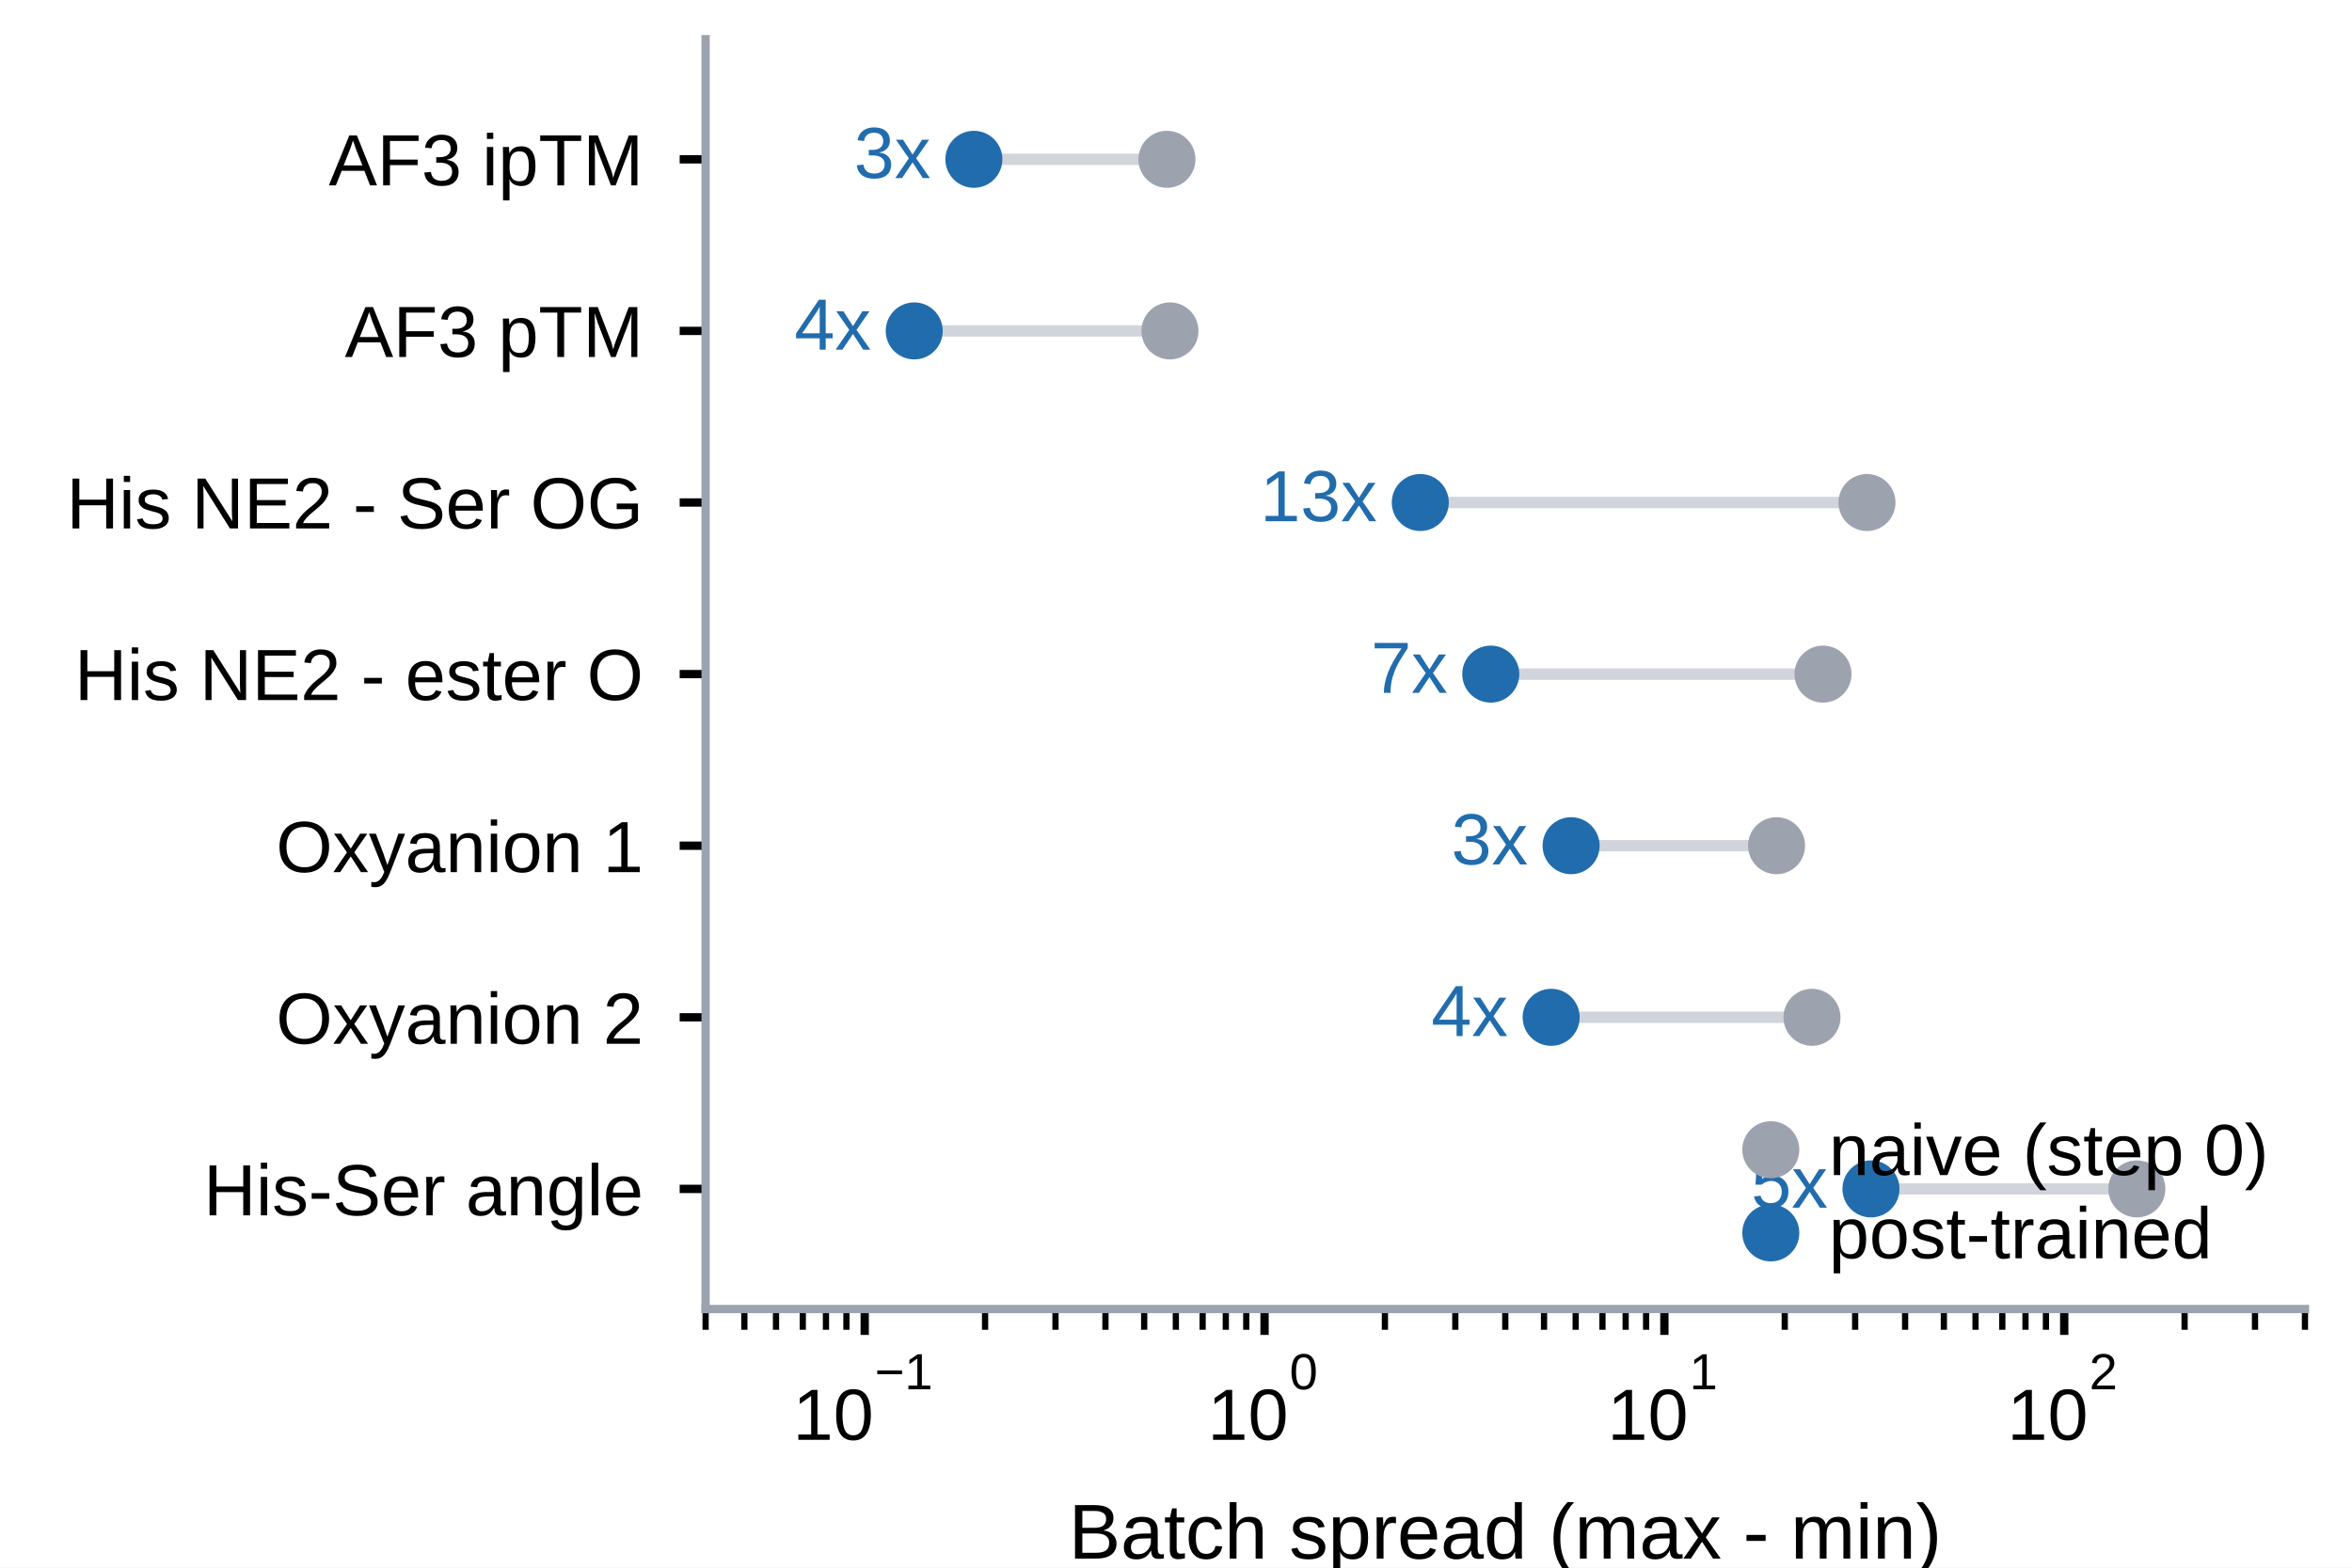
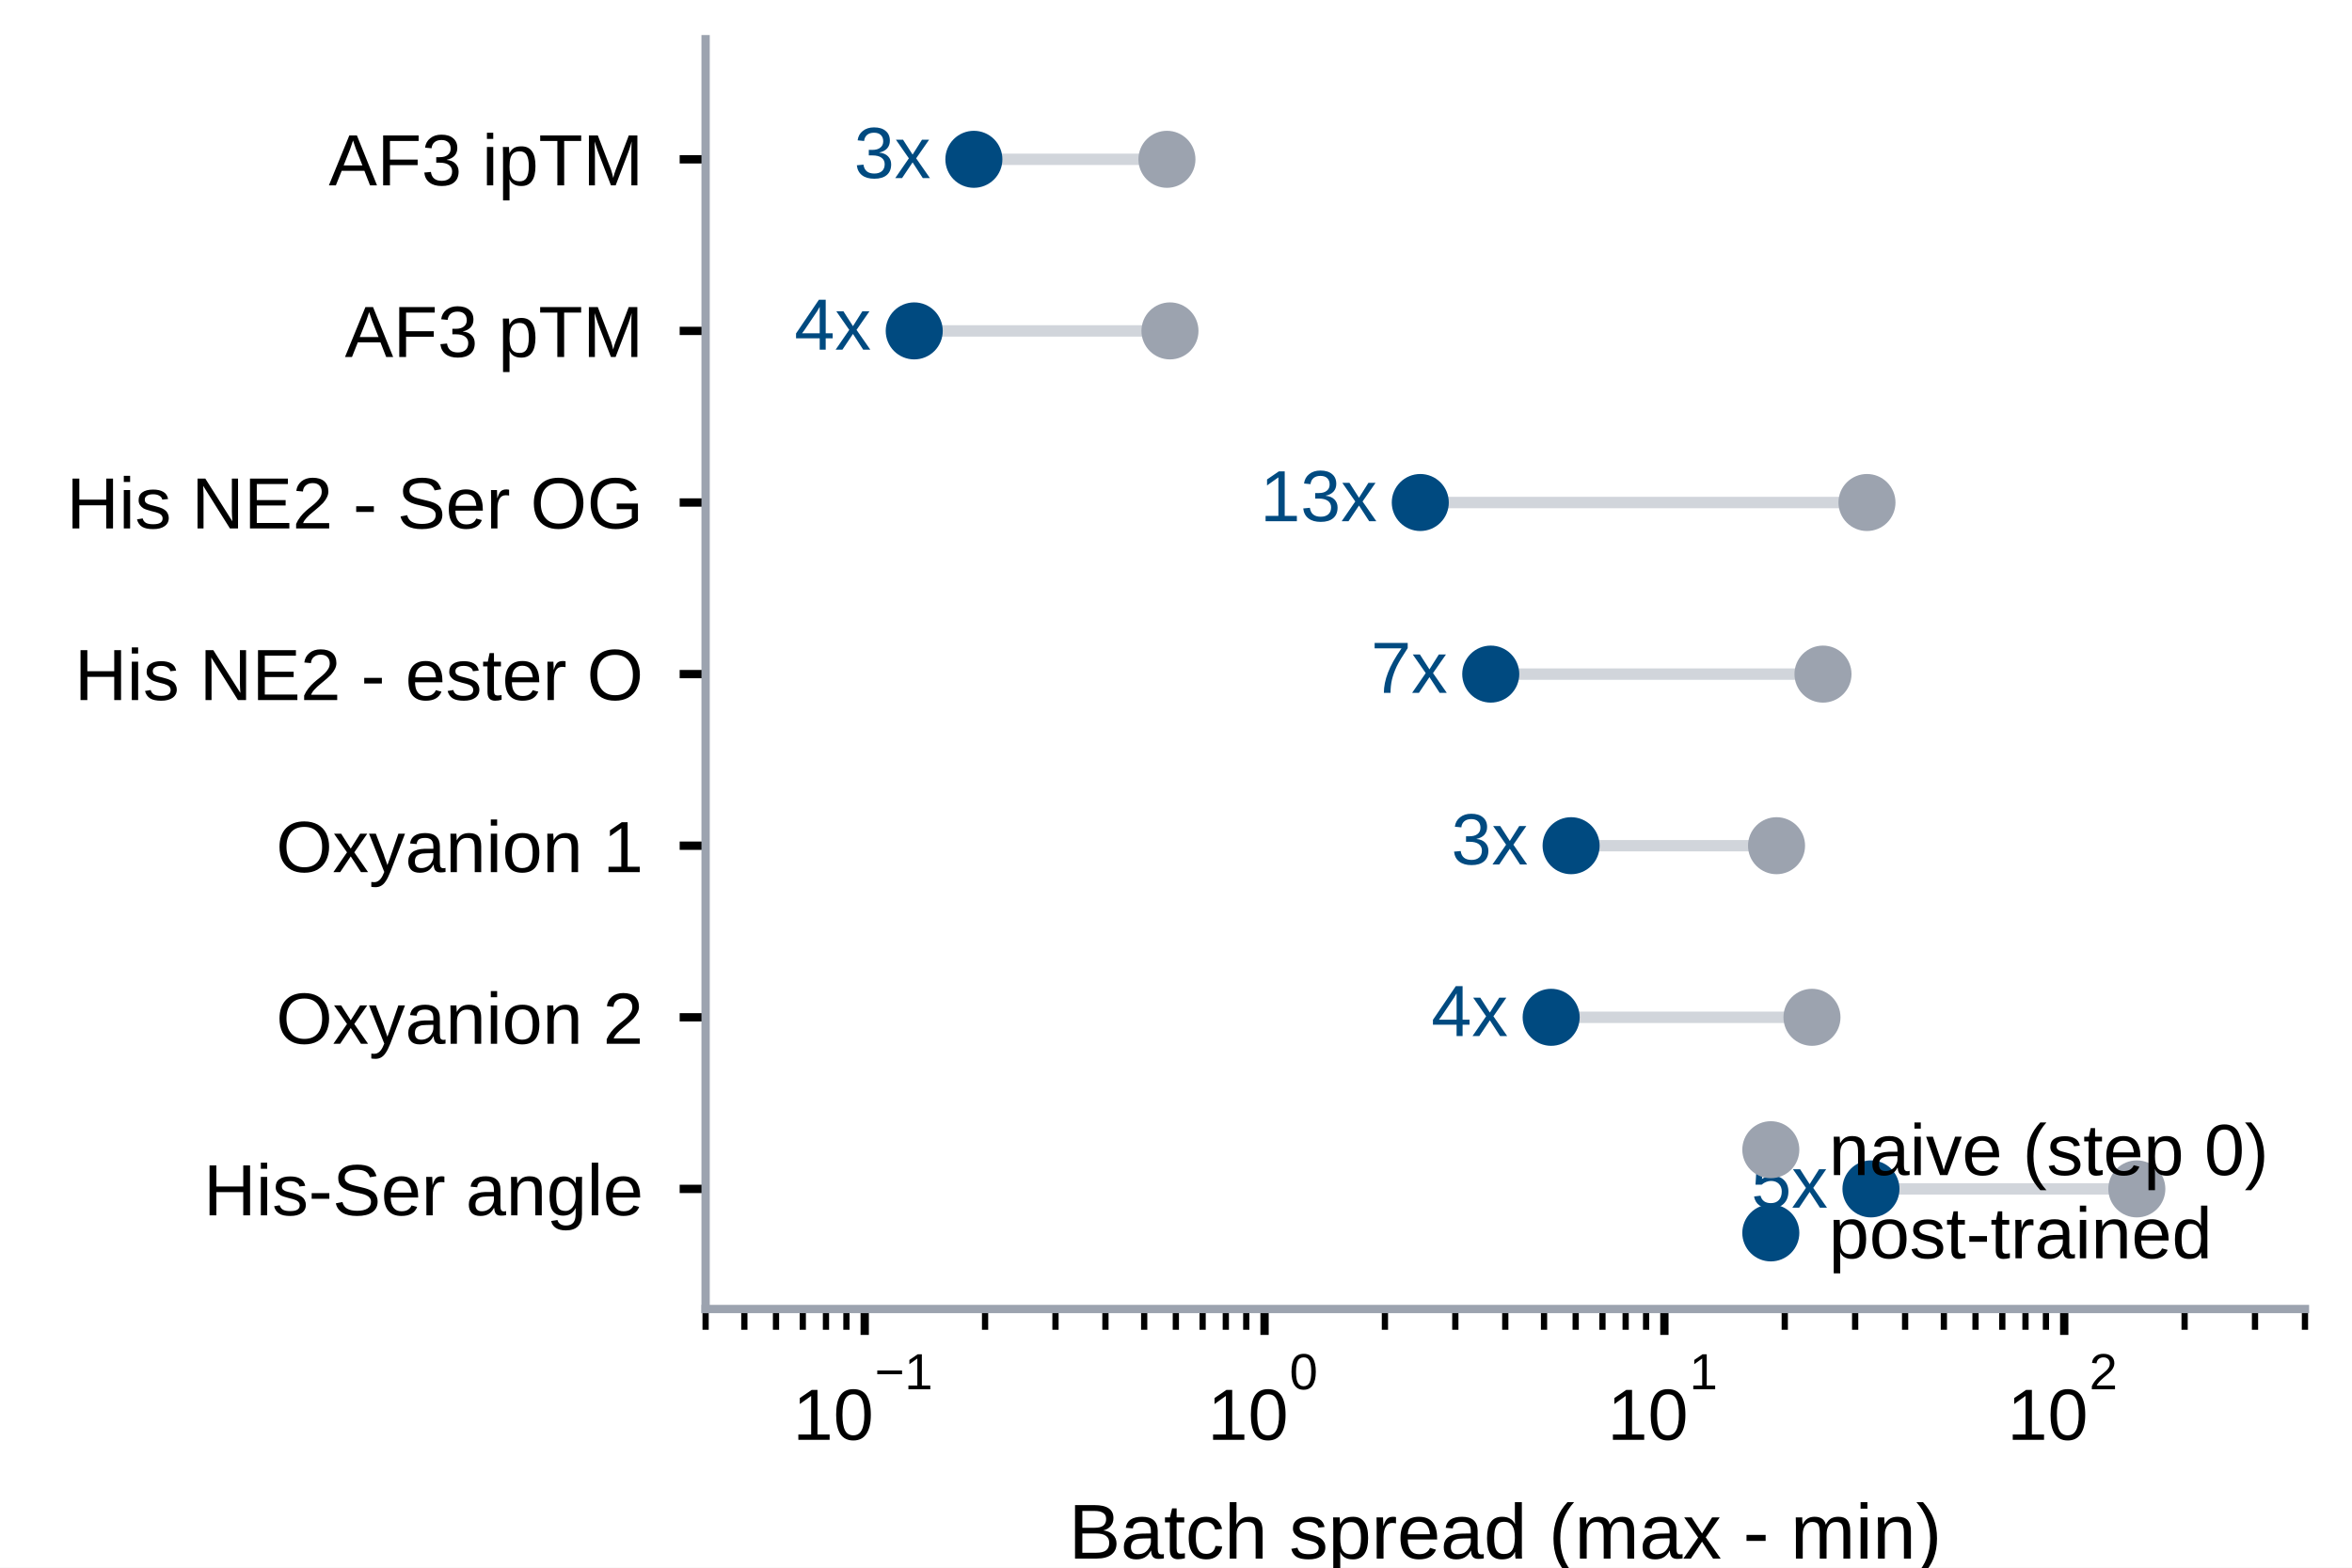
<svg xmlns="http://www.w3.org/2000/svg" xmlns:xlink="http://www.w3.org/1999/xlink" width="226.8pt" height="151.2pt" viewBox="0 0 226.8 151.2" version="1.1">
  <defs>
    <style type="text/css">*{stroke-linejoin: round; stroke-linecap: butt}</style>
  </defs>
  <g id="figure_1">
    <g id="patch_1">
      <path d="M 0 151.2  L 226.8 151.2  L 226.8 0  L 0 0  z " style="fill: #ffffff" />
    </g>
    <g id="axes_1">
      <g id="patch_2">
        <path d="M 68.04 126.252  L 222.264 126.252  L 222.264 3.78  L 68.04 3.78  z " style="fill: #ffffff" />
      </g>
      <g id="matplotlib.axis_1">
        <g id="xtick_1">
          <g id="line2d_1">
            <defs>
-               <path id="m2385420858" d="M 0 0  L 0 2.5  " style="stroke: #000000; stroke-width: 0.8" />
+               <path id="m9167475c4e" d="M 0 0  L 0 2.5  " style="stroke: #000000; stroke-width: 0.8" />
            </defs>
            <g>
-               <use xlink:href="#m2385420858" x="83.383" y="126.252" style="stroke: #000000; stroke-width: 0.8" />
+               <use xlink:href="#m9167475c4e" x="83.383" y="126.252" style="stroke: #000000; stroke-width: 0.8" />
            </g>
          </g>
          <g id="text_1">
            <g transform="translate(76.45297 139.4708)">
              <text>
                <tspan x="0" y="-0.6" style="font-size: 7px; font-family: 'Arial'">1</tspan>
                <tspan x="3.893" y="-0.6" style="font-size: 7px; font-family: 'Arial'">0</tspan>
                <tspan x="7.908" y="-5.478" style="font-size: 4.9px; font-family: 'Arial'">−</tspan>
                <tspan x="10.77" y="-5.478" style="font-size: 4.9px; font-family: 'Arial'">1</tspan>
              </text>
            </g>
          </g>
        </g>
        <g id="xtick_2">
          <g id="line2d_2">
            <g>
-               <use xlink:href="#m2385420858" x="121.939" y="126.252" style="stroke: #000000; stroke-width: 0.8" />
+               <use xlink:href="#m9167475c4e" x="121.939" y="126.252" style="stroke: #000000; stroke-width: 0.8" />
            </g>
          </g>
          <g id="text_2">
            <g transform="translate(116.444 139.4708)">
              <text>
                <tspan x="0" y="-0.6" style="font-size: 7px; font-family: 'Arial'">1</tspan>
                <tspan x="3.893" y="-0.6" style="font-size: 7px; font-family: 'Arial'">0</tspan>
                <tspan x="7.908" y="-5.478" style="font-size: 4.9px; font-family: 'Arial'">0</tspan>
              </text>
            </g>
          </g>
        </g>
        <g id="xtick_3">
          <g id="line2d_3">
            <g>
-               <use xlink:href="#m2385420858" x="160.495" y="126.252" style="stroke: #000000; stroke-width: 0.8" />
+               <use xlink:href="#m9167475c4e" x="160.495" y="126.252" style="stroke: #000000; stroke-width: 0.8" />
            </g>
          </g>
          <g id="text_3">
            <g transform="translate(155 139.4708)">
              <text>
                <tspan x="0" y="-0.6" style="font-size: 7px; font-family: 'Arial'">1</tspan>
                <tspan x="3.893" y="-0.6" style="font-size: 7px; font-family: 'Arial'">0</tspan>
                <tspan x="7.908" y="-5.478" style="font-size: 4.9px; font-family: 'Arial'">1</tspan>
              </text>
            </g>
          </g>
        </g>
        <g id="xtick_4">
          <g id="line2d_4">
            <g>
-               <use xlink:href="#m2385420858" x="199.051" y="126.252" style="stroke: #000000; stroke-width: 0.8" />
+               <use xlink:href="#m9167475c4e" x="199.051" y="126.252" style="stroke: #000000; stroke-width: 0.8" />
            </g>
          </g>
          <g id="text_4">
            <g transform="translate(193.556 139.4708)">
              <text>
                <tspan x="0" y="-0.6" style="font-size: 7px; font-family: 'Arial'">1</tspan>
                <tspan x="3.893" y="-0.6" style="font-size: 7px; font-family: 'Arial'">0</tspan>
                <tspan x="7.908" y="-5.478" style="font-size: 4.9px; font-family: 'Arial'">2</tspan>
              </text>
            </g>
          </g>
        </g>
        <g id="xtick_5">
          <g id="line2d_5">
            <defs>
-               <path id="mefd4973407" d="M 0 0  L 0 2  " style="stroke: #000000; stroke-width: 0.6" />
+               <path id="m3cc14dc778" d="M 0 0  L 0 2  " style="stroke: #000000; stroke-width: 0.6" />
            </defs>
            <g>
-               <use xlink:href="#mefd4973407" x="68.04" y="126.252" style="stroke: #000000; stroke-width: 0.6" />
+               <use xlink:href="#m3cc14dc778" x="68.04" y="126.252" style="stroke: #000000; stroke-width: 0.6" />
            </g>
          </g>
        </g>
        <g id="xtick_6">
          <g id="line2d_6">
            <g>
-               <use xlink:href="#mefd4973407" x="71.776" y="126.252" style="stroke: #000000; stroke-width: 0.6" />
+               <use xlink:href="#m3cc14dc778" x="71.776" y="126.252" style="stroke: #000000; stroke-width: 0.6" />
            </g>
          </g>
        </g>
        <g id="xtick_7">
          <g id="line2d_7">
            <g>
-               <use xlink:href="#mefd4973407" x="74.829" y="126.252" style="stroke: #000000; stroke-width: 0.6" />
+               <use xlink:href="#m3cc14dc778" x="74.829" y="126.252" style="stroke: #000000; stroke-width: 0.6" />
            </g>
          </g>
        </g>
        <g id="xtick_8">
          <g id="line2d_8">
            <g>
-               <use xlink:href="#mefd4973407" x="77.411" y="126.252" style="stroke: #000000; stroke-width: 0.6" />
+               <use xlink:href="#m3cc14dc778" x="77.411" y="126.252" style="stroke: #000000; stroke-width: 0.6" />
            </g>
          </g>
        </g>
        <g id="xtick_9">
          <g id="line2d_9">
            <g>
-               <use xlink:href="#mefd4973407" x="79.647" y="126.252" style="stroke: #000000; stroke-width: 0.6" />
+               <use xlink:href="#m3cc14dc778" x="79.647" y="126.252" style="stroke: #000000; stroke-width: 0.6" />
            </g>
          </g>
        </g>
        <g id="xtick_10">
          <g id="line2d_10">
            <g>
-               <use xlink:href="#mefd4973407" x="81.619" y="126.252" style="stroke: #000000; stroke-width: 0.6" />
+               <use xlink:href="#m3cc14dc778" x="81.619" y="126.252" style="stroke: #000000; stroke-width: 0.6" />
            </g>
          </g>
        </g>
        <g id="xtick_11">
          <g id="line2d_11">
            <g>
-               <use xlink:href="#mefd4973407" x="94.989" y="126.252" style="stroke: #000000; stroke-width: 0.6" />
+               <use xlink:href="#m3cc14dc778" x="94.989" y="126.252" style="stroke: #000000; stroke-width: 0.6" />
            </g>
          </g>
        </g>
        <g id="xtick_12">
          <g id="line2d_12">
            <g>
-               <use xlink:href="#mefd4973407" x="101.779" y="126.252" style="stroke: #000000; stroke-width: 0.6" />
+               <use xlink:href="#m3cc14dc778" x="101.779" y="126.252" style="stroke: #000000; stroke-width: 0.6" />
            </g>
          </g>
        </g>
        <g id="xtick_13">
          <g id="line2d_13">
            <g>
-               <use xlink:href="#mefd4973407" x="106.596" y="126.252" style="stroke: #000000; stroke-width: 0.6" />
+               <use xlink:href="#m3cc14dc778" x="106.596" y="126.252" style="stroke: #000000; stroke-width: 0.6" />
            </g>
          </g>
        </g>
        <g id="xtick_14">
          <g id="line2d_14">
            <g>
-               <use xlink:href="#mefd4973407" x="110.332" y="126.252" style="stroke: #000000; stroke-width: 0.6" />
+               <use xlink:href="#m3cc14dc778" x="110.332" y="126.252" style="stroke: #000000; stroke-width: 0.6" />
            </g>
          </g>
        </g>
        <g id="xtick_15">
          <g id="line2d_15">
            <g>
-               <use xlink:href="#mefd4973407" x="113.385" y="126.252" style="stroke: #000000; stroke-width: 0.6" />
+               <use xlink:href="#m3cc14dc778" x="113.385" y="126.252" style="stroke: #000000; stroke-width: 0.6" />
            </g>
          </g>
        </g>
        <g id="xtick_16">
          <g id="line2d_16">
            <g>
-               <use xlink:href="#mefd4973407" x="115.967" y="126.252" style="stroke: #000000; stroke-width: 0.6" />
+               <use xlink:href="#m3cc14dc778" x="115.967" y="126.252" style="stroke: #000000; stroke-width: 0.6" />
            </g>
          </g>
        </g>
        <g id="xtick_17">
          <g id="line2d_17">
            <g>
-               <use xlink:href="#mefd4973407" x="118.203" y="126.252" style="stroke: #000000; stroke-width: 0.6" />
+               <use xlink:href="#m3cc14dc778" x="118.203" y="126.252" style="stroke: #000000; stroke-width: 0.6" />
            </g>
          </g>
        </g>
        <g id="xtick_18">
          <g id="line2d_18">
            <g>
-               <use xlink:href="#mefd4973407" x="120.175" y="126.252" style="stroke: #000000; stroke-width: 0.6" />
+               <use xlink:href="#m3cc14dc778" x="120.175" y="126.252" style="stroke: #000000; stroke-width: 0.6" />
            </g>
          </g>
        </g>
        <g id="xtick_19">
          <g id="line2d_19">
            <g>
-               <use xlink:href="#mefd4973407" x="133.545" y="126.252" style="stroke: #000000; stroke-width: 0.6" />
+               <use xlink:href="#m3cc14dc778" x="133.545" y="126.252" style="stroke: #000000; stroke-width: 0.6" />
            </g>
          </g>
        </g>
        <g id="xtick_20">
          <g id="line2d_20">
            <g>
-               <use xlink:href="#mefd4973407" x="140.335" y="126.252" style="stroke: #000000; stroke-width: 0.6" />
+               <use xlink:href="#m3cc14dc778" x="140.335" y="126.252" style="stroke: #000000; stroke-width: 0.6" />
            </g>
          </g>
        </g>
        <g id="xtick_21">
          <g id="line2d_21">
            <g>
-               <use xlink:href="#mefd4973407" x="145.152" y="126.252" style="stroke: #000000; stroke-width: 0.6" />
+               <use xlink:href="#m3cc14dc778" x="145.152" y="126.252" style="stroke: #000000; stroke-width: 0.6" />
            </g>
          </g>
        </g>
        <g id="xtick_22">
          <g id="line2d_22">
            <g>
-               <use xlink:href="#mefd4973407" x="148.888" y="126.252" style="stroke: #000000; stroke-width: 0.6" />
+               <use xlink:href="#m3cc14dc778" x="148.888" y="126.252" style="stroke: #000000; stroke-width: 0.6" />
            </g>
          </g>
        </g>
        <g id="xtick_23">
          <g id="line2d_23">
            <g>
-               <use xlink:href="#mefd4973407" x="151.941" y="126.252" style="stroke: #000000; stroke-width: 0.6" />
+               <use xlink:href="#m3cc14dc778" x="151.941" y="126.252" style="stroke: #000000; stroke-width: 0.6" />
            </g>
          </g>
        </g>
        <g id="xtick_24">
          <g id="line2d_24">
            <g>
-               <use xlink:href="#mefd4973407" x="154.523" y="126.252" style="stroke: #000000; stroke-width: 0.6" />
+               <use xlink:href="#m3cc14dc778" x="154.523" y="126.252" style="stroke: #000000; stroke-width: 0.6" />
            </g>
          </g>
        </g>
        <g id="xtick_25">
          <g id="line2d_25">
            <g>
-               <use xlink:href="#mefd4973407" x="156.759" y="126.252" style="stroke: #000000; stroke-width: 0.6" />
+               <use xlink:href="#m3cc14dc778" x="156.759" y="126.252" style="stroke: #000000; stroke-width: 0.6" />
            </g>
          </g>
        </g>
        <g id="xtick_26">
          <g id="line2d_26">
            <g>
-               <use xlink:href="#mefd4973407" x="158.731" y="126.252" style="stroke: #000000; stroke-width: 0.6" />
+               <use xlink:href="#m3cc14dc778" x="158.731" y="126.252" style="stroke: #000000; stroke-width: 0.6" />
            </g>
          </g>
        </g>
        <g id="xtick_27">
          <g id="line2d_27">
            <g>
-               <use xlink:href="#mefd4973407" x="172.101" y="126.252" style="stroke: #000000; stroke-width: 0.6" />
+               <use xlink:href="#m3cc14dc778" x="172.101" y="126.252" style="stroke: #000000; stroke-width: 0.6" />
            </g>
          </g>
        </g>
        <g id="xtick_28">
          <g id="line2d_28">
            <g>
-               <use xlink:href="#mefd4973407" x="178.891" y="126.252" style="stroke: #000000; stroke-width: 0.6" />
+               <use xlink:href="#m3cc14dc778" x="178.891" y="126.252" style="stroke: #000000; stroke-width: 0.6" />
            </g>
          </g>
        </g>
        <g id="xtick_29">
          <g id="line2d_29">
            <g>
-               <use xlink:href="#mefd4973407" x="183.708" y="126.252" style="stroke: #000000; stroke-width: 0.6" />
+               <use xlink:href="#m3cc14dc778" x="183.708" y="126.252" style="stroke: #000000; stroke-width: 0.6" />
            </g>
          </g>
        </g>
        <g id="xtick_30">
          <g id="line2d_30">
            <g>
-               <use xlink:href="#mefd4973407" x="187.444" y="126.252" style="stroke: #000000; stroke-width: 0.6" />
+               <use xlink:href="#m3cc14dc778" x="187.444" y="126.252" style="stroke: #000000; stroke-width: 0.6" />
            </g>
          </g>
        </g>
        <g id="xtick_31">
          <g id="line2d_31">
            <g>
-               <use xlink:href="#mefd4973407" x="190.497" y="126.252" style="stroke: #000000; stroke-width: 0.6" />
+               <use xlink:href="#m3cc14dc778" x="190.497" y="126.252" style="stroke: #000000; stroke-width: 0.6" />
            </g>
          </g>
        </g>
        <g id="xtick_32">
          <g id="line2d_32">
            <g>
-               <use xlink:href="#mefd4973407" x="193.079" y="126.252" style="stroke: #000000; stroke-width: 0.6" />
+               <use xlink:href="#m3cc14dc778" x="193.079" y="126.252" style="stroke: #000000; stroke-width: 0.6" />
            </g>
          </g>
        </g>
        <g id="xtick_33">
          <g id="line2d_33">
            <g>
-               <use xlink:href="#mefd4973407" x="195.315" y="126.252" style="stroke: #000000; stroke-width: 0.6" />
+               <use xlink:href="#m3cc14dc778" x="195.315" y="126.252" style="stroke: #000000; stroke-width: 0.6" />
            </g>
          </g>
        </g>
        <g id="xtick_34">
          <g id="line2d_34">
            <g>
-               <use xlink:href="#mefd4973407" x="197.287" y="126.252" style="stroke: #000000; stroke-width: 0.6" />
+               <use xlink:href="#m3cc14dc778" x="197.287" y="126.252" style="stroke: #000000; stroke-width: 0.6" />
            </g>
          </g>
        </g>
        <g id="xtick_35">
          <g id="line2d_35">
            <g>
-               <use xlink:href="#mefd4973407" x="210.657" y="126.252" style="stroke: #000000; stroke-width: 0.6" />
+               <use xlink:href="#m3cc14dc778" x="210.657" y="126.252" style="stroke: #000000; stroke-width: 0.6" />
            </g>
          </g>
        </g>
        <g id="xtick_36">
          <g id="line2d_36">
            <g>
-               <use xlink:href="#mefd4973407" x="217.447" y="126.252" style="stroke: #000000; stroke-width: 0.6" />
+               <use xlink:href="#m3cc14dc778" x="217.447" y="126.252" style="stroke: #000000; stroke-width: 0.6" />
            </g>
          </g>
        </g>
        <g id="xtick_37">
          <g id="line2d_37">
            <g>
-               <use xlink:href="#mefd4973407" x="222.264" y="126.252" style="stroke: #000000; stroke-width: 0.6" />
+               <use xlink:href="#m3cc14dc778" x="222.264" y="126.252" style="stroke: #000000; stroke-width: 0.6" />
            </g>
          </g>
        </g>
        <g id="text_5">
          <text style="font-size: 7.5px; font-family: 'Arial', 'Liberation Sans', 'Nimbus Sans', 'DejaVu Sans', sans-serif; text-anchor: middle" x="145.152" y="150.322" transform="rotate(-0 145.152 150.3218)">Batch spread (max - min)</text>
        </g>
      </g>
      <g id="matplotlib.axis_2">
        <g id="ytick_1">
          <g id="line2d_38">
            <defs>
-               <path id="mee912d4e57" d="M 0 0  L -2.5 0  " style="stroke: #000000; stroke-width: 0.8" />
+               <path id="m92eadd2405" d="M 0 0  L -2.5 0  " style="stroke: #000000; stroke-width: 0.8" />
            </defs>
            <g>
-               <use xlink:href="#mee912d4e57" x="68.04" y="15.365" style="stroke: #000000; stroke-width: 0.8" />
+               <use xlink:href="#m92eadd2405" x="68.04" y="15.365" style="stroke: #000000; stroke-width: 0.8" />
            </g>
          </g>
          <g id="text_6">
            <text style="font-size: 7px; font-family: 'Arial', 'Liberation Sans', 'Nimbus Sans', 'DejaVu Sans', sans-serif; text-anchor: end" x="62.04" y="17.881" transform="rotate(-0 62.04 17.88081)">AF3 ipTM</text>
          </g>
        </g>
        <g id="ytick_2">
          <g id="line2d_39">
            <g>
-               <use xlink:href="#mee912d4e57" x="68.04" y="31.915" style="stroke: #000000; stroke-width: 0.8" />
+               <use xlink:href="#m92eadd2405" x="68.04" y="31.915" style="stroke: #000000; stroke-width: 0.8" />
            </g>
          </g>
          <g id="text_7">
            <text style="font-size: 7px; font-family: 'Arial', 'Liberation Sans', 'Nimbus Sans', 'DejaVu Sans', sans-serif; text-anchor: end" x="62.04" y="34.431" transform="rotate(-0 62.04 34.43108)">AF3 pTM</text>
          </g>
        </g>
        <g id="ytick_3">
          <g id="line2d_40">
            <g>
-               <use xlink:href="#mee912d4e57" x="68.04" y="48.466" style="stroke: #000000; stroke-width: 0.8" />
+               <use xlink:href="#m92eadd2405" x="68.04" y="48.466" style="stroke: #000000; stroke-width: 0.8" />
            </g>
          </g>
          <g id="text_8">
            <text style="font-size: 7px; font-family: 'Arial', 'Liberation Sans', 'Nimbus Sans', 'DejaVu Sans', sans-serif; text-anchor: end" x="62.04" y="50.971" transform="rotate(-0 62.04 50.97096)">His NE2 - Ser OG</text>
          </g>
        </g>
        <g id="ytick_4">
          <g id="line2d_41">
            <g>
-               <use xlink:href="#mee912d4e57" x="68.04" y="65.016" style="stroke: #000000; stroke-width: 0.8" />
+               <use xlink:href="#m92eadd2405" x="68.04" y="65.016" style="stroke: #000000; stroke-width: 0.8" />
            </g>
          </g>
          <g id="text_9">
            <text style="font-size: 7px; font-family: 'Arial', 'Liberation Sans', 'Nimbus Sans', 'DejaVu Sans', sans-serif; text-anchor: end" x="62.04" y="67.521" transform="rotate(-0 62.04 67.52123)">His NE2 - ester O</text>
          </g>
        </g>
        <g id="ytick_5">
          <g id="line2d_42">
            <g>
-               <use xlink:href="#mee912d4e57" x="68.04" y="81.566" style="stroke: #000000; stroke-width: 0.8" />
+               <use xlink:href="#m92eadd2405" x="68.04" y="81.566" style="stroke: #000000; stroke-width: 0.8" />
            </g>
          </g>
          <g id="text_10">
            <text style="font-size: 7px; font-family: 'Arial', 'Liberation Sans', 'Nimbus Sans', 'DejaVu Sans', sans-serif; text-anchor: end" x="62.04" y="84.116" transform="rotate(-0 62.04 84.11635)">Oxyanion 1</text>
          </g>
        </g>
        <g id="ytick_6">
          <g id="line2d_43">
            <g>
-               <use xlink:href="#mee912d4e57" x="68.04" y="98.117" style="stroke: #000000; stroke-width: 0.8" />
+               <use xlink:href="#m92eadd2405" x="68.04" y="98.117" style="stroke: #000000; stroke-width: 0.8" />
            </g>
          </g>
          <g id="text_11">
            <text style="font-size: 7px; font-family: 'Arial', 'Liberation Sans', 'Nimbus Sans', 'DejaVu Sans', sans-serif; text-anchor: end" x="62.04" y="100.667" transform="rotate(-0 62.04 100.6666)">Oxyanion 2</text>
          </g>
        </g>
        <g id="ytick_7">
          <g id="line2d_44">
            <g>
-               <use xlink:href="#mee912d4e57" x="68.04" y="114.667" style="stroke: #000000; stroke-width: 0.8" />
+               <use xlink:href="#m92eadd2405" x="68.04" y="114.667" style="stroke: #000000; stroke-width: 0.8" />
            </g>
          </g>
          <g id="text_12">
            <text style="font-size: 7px; font-family: 'Arial', 'Liberation Sans', 'Nimbus Sans', 'DejaVu Sans', sans-serif; text-anchor: end" x="62.04" y="117.215" transform="rotate(-0 62.04 117.2147)">His-Ser angle</text>
          </g>
        </g>
      </g>
      <g id="line2d_45">
-         <path d="M 93.909 15.365  L 112.526 15.365  " clip-path="url(#pda19d08562)" style="fill: none; stroke: #d1d5db; stroke-width: 1.1; stroke-linecap: round" />
+         <path d="M 93.909 15.365  L 112.526 15.365  " clip-path="url(#p8ac825ef01)" style="fill: none; stroke: #d1d5db; stroke-width: 1.1; stroke-linecap: round" />
      </g>
      <g id="line2d_46">
-         <path d="M 88.158 31.915  L 112.818 31.915  " clip-path="url(#pda19d08562)" style="fill: none; stroke: #d1d5db; stroke-width: 1.1; stroke-linecap: round" />
+         <path d="M 88.158 31.915  L 112.818 31.915  " clip-path="url(#p8ac825ef01)" style="fill: none; stroke: #d1d5db; stroke-width: 1.1; stroke-linecap: round" />
      </g>
      <g id="line2d_47">
-         <path d="M 136.956 48.466  L 180.029 48.466  " clip-path="url(#pda19d08562)" style="fill: none; stroke: #d1d5db; stroke-width: 1.1; stroke-linecap: round" />
+         <path d="M 136.956 48.466  L 180.029 48.466  " clip-path="url(#p8ac825ef01)" style="fill: none; stroke: #d1d5db; stroke-width: 1.1; stroke-linecap: round" />
      </g>
      <g id="line2d_48">
-         <path d="M 143.751 65.016  L 175.788 65.016  " clip-path="url(#pda19d08562)" style="fill: none; stroke: #d1d5db; stroke-width: 1.1; stroke-linecap: round" />
+         <path d="M 143.751 65.016  L 175.788 65.016  " clip-path="url(#p8ac825ef01)" style="fill: none; stroke: #d1d5db; stroke-width: 1.1; stroke-linecap: round" />
      </g>
      <g id="line2d_49">
-         <path d="M 151.499 81.566  L 171.309 81.566  " clip-path="url(#pda19d08562)" style="fill: none; stroke: #d1d5db; stroke-width: 1.1; stroke-linecap: round" />
+         <path d="M 151.499 81.566  L 171.309 81.566  " clip-path="url(#p8ac825ef01)" style="fill: none; stroke: #d1d5db; stroke-width: 1.1; stroke-linecap: round" />
      </g>
      <g id="line2d_50">
-         <path d="M 149.576 98.117  L 174.726 98.117  " clip-path="url(#pda19d08562)" style="fill: none; stroke: #d1d5db; stroke-width: 1.1; stroke-linecap: round" />
+         <path d="M 149.576 98.117  L 174.726 98.117  " clip-path="url(#p8ac825ef01)" style="fill: none; stroke: #d1d5db; stroke-width: 1.1; stroke-linecap: round" />
      </g>
      <g id="line2d_51">
-         <path d="M 180.414 114.667  L 206.052 114.667  " clip-path="url(#pda19d08562)" style="fill: none; stroke: #d1d5db; stroke-width: 1.1; stroke-linecap: round" />
+         <path d="M 180.414 114.667  L 206.052 114.667  " clip-path="url(#p8ac825ef01)" style="fill: none; stroke: #d1d5db; stroke-width: 1.1; stroke-linecap: round" />
      </g>
      <g id="patch_3">
        <path d="M 68.04 126.252  L 68.04 3.78  " style="fill: none; stroke: #9ca3af; stroke-width: 0.8; stroke-linejoin: miter; stroke-linecap: square" />
      </g>
      <g id="patch_4">
        <path d="M 68.04 126.252  L 222.264 126.252  " style="fill: none; stroke: #9ca3af; stroke-width: 0.8; stroke-linejoin: miter; stroke-linecap: square" />
      </g>
      <g id="line2d_52">
        <defs>
-           <path id="m7a373186a5" d="M 0 2.25  C 0.597 2.25 1.169 2.013 1.591 1.591  C 2.013 1.169 2.25 0.597 2.25 0  C 2.25 -0.597 2.013 -1.169 1.591 -1.591  C 1.169 -2.013 0.597 -2.25 0 -2.25  C -0.597 -2.25 -1.169 -2.013 -1.591 -1.591  C -2.013 -1.169 -2.25 -0.597 -2.25 0  C -2.25 0.597 -2.013 1.169 -1.591 1.591  C -1.169 2.013 -0.597 2.25 0 2.25  z " style="stroke: #9ca3af" />
+           <path id="m65a5f089ce" d="M 0 2.25  C 0.597 2.25 1.169 2.013 1.591 1.591  C 2.013 1.169 2.25 0.597 2.25 0  C 2.25 -0.597 2.013 -1.169 1.591 -1.591  C 1.169 -2.013 0.597 -2.25 0 -2.25  C -0.597 -2.25 -1.169 -2.013 -1.591 -1.591  C -2.013 -1.169 -2.25 -0.597 -2.25 0  C -2.25 0.597 -2.013 1.169 -1.591 1.591  C -1.169 2.013 -0.597 2.25 0 2.25  z " style="stroke: #9ca3af" />
        </defs>
-         <g clip-path="url(#pda19d08562)">
-           <use xlink:href="#m7a373186a5" x="112.526" y="15.365" style="fill: #9ca3af; stroke: #9ca3af" />
+         <g clip-path="url(#p8ac825ef01)">
+           <use xlink:href="#m65a5f089ce" x="112.526" y="15.365" style="fill: #9ca3af; stroke: #9ca3af" />
        </g>
      </g>
      <g id="line2d_53">
        <defs>
-           <path id="m14a5ed130c" d="M 0 2.25  C 0.597 2.25 1.169 2.013 1.591 1.591  C 2.013 1.169 2.25 0.597 2.25 0  C 2.25 -0.597 2.013 -1.169 1.591 -1.591  C 1.169 -2.013 0.597 -2.25 0 -2.25  C -0.597 -2.25 -1.169 -2.013 -1.591 -1.591  C -2.013 -1.169 -2.25 -0.597 -2.25 0  C -2.25 0.597 -2.013 1.169 -1.591 1.591  C -1.169 2.013 -0.597 2.25 0 2.25  z " style="stroke: #216cad" />
+           <path id="m763ee08060" d="M 0 2.25  C 0.597 2.25 1.169 2.013 1.591 1.591  C 2.013 1.169 2.25 0.597 2.25 0  C 2.25 -0.597 2.013 -1.169 1.591 -1.591  C 1.169 -2.013 0.597 -2.25 0 -2.25  C -0.597 -2.25 -1.169 -2.013 -1.591 -1.591  C -2.013 -1.169 -2.25 -0.597 -2.25 0  C -2.25 0.597 -2.013 1.169 -1.591 1.591  C -1.169 2.013 -0.597 2.25 0 2.25  z " style="stroke: #004a80" />
        </defs>
-         <g clip-path="url(#pda19d08562)">
-           <use xlink:href="#m14a5ed130c" x="93.909" y="15.365" style="fill: #216cad; stroke: #216cad" />
+         <g clip-path="url(#p8ac825ef01)">
+           <use xlink:href="#m763ee08060" x="93.909" y="15.365" style="fill: #004a80; stroke: #004a80" />
        </g>
      </g>
      <g id="line2d_54">
-         <g clip-path="url(#pda19d08562)">
-           <use xlink:href="#m7a373186a5" x="112.818" y="31.915" style="fill: #9ca3af; stroke: #9ca3af" />
+         <g clip-path="url(#p8ac825ef01)">
+           <use xlink:href="#m65a5f089ce" x="112.818" y="31.915" style="fill: #9ca3af; stroke: #9ca3af" />
        </g>
      </g>
      <g id="line2d_55">
-         <g clip-path="url(#pda19d08562)">
-           <use xlink:href="#m14a5ed130c" x="88.158" y="31.915" style="fill: #216cad; stroke: #216cad" />
+         <g clip-path="url(#p8ac825ef01)">
+           <use xlink:href="#m763ee08060" x="88.158" y="31.915" style="fill: #004a80; stroke: #004a80" />
        </g>
      </g>
      <g id="line2d_56">
-         <g clip-path="url(#pda19d08562)">
-           <use xlink:href="#m7a373186a5" x="180.029" y="48.466" style="fill: #9ca3af; stroke: #9ca3af" />
+         <g clip-path="url(#p8ac825ef01)">
+           <use xlink:href="#m65a5f089ce" x="180.029" y="48.466" style="fill: #9ca3af; stroke: #9ca3af" />
        </g>
      </g>
      <g id="line2d_57">
-         <g clip-path="url(#pda19d08562)">
-           <use xlink:href="#m14a5ed130c" x="136.956" y="48.466" style="fill: #216cad; stroke: #216cad" />
+         <g clip-path="url(#p8ac825ef01)">
+           <use xlink:href="#m763ee08060" x="136.956" y="48.466" style="fill: #004a80; stroke: #004a80" />
        </g>
      </g>
      <g id="line2d_58">
-         <g clip-path="url(#pda19d08562)">
-           <use xlink:href="#m7a373186a5" x="175.788" y="65.016" style="fill: #9ca3af; stroke: #9ca3af" />
+         <g clip-path="url(#p8ac825ef01)">
+           <use xlink:href="#m65a5f089ce" x="175.788" y="65.016" style="fill: #9ca3af; stroke: #9ca3af" />
        </g>
      </g>
      <g id="line2d_59">
-         <g clip-path="url(#pda19d08562)">
-           <use xlink:href="#m14a5ed130c" x="143.751" y="65.016" style="fill: #216cad; stroke: #216cad" />
+         <g clip-path="url(#p8ac825ef01)">
+           <use xlink:href="#m763ee08060" x="143.751" y="65.016" style="fill: #004a80; stroke: #004a80" />
        </g>
      </g>
      <g id="line2d_60">
-         <g clip-path="url(#pda19d08562)">
-           <use xlink:href="#m7a373186a5" x="171.309" y="81.566" style="fill: #9ca3af; stroke: #9ca3af" />
+         <g clip-path="url(#p8ac825ef01)">
+           <use xlink:href="#m65a5f089ce" x="171.309" y="81.566" style="fill: #9ca3af; stroke: #9ca3af" />
        </g>
      </g>
      <g id="line2d_61">
-         <g clip-path="url(#pda19d08562)">
-           <use xlink:href="#m14a5ed130c" x="151.499" y="81.566" style="fill: #216cad; stroke: #216cad" />
+         <g clip-path="url(#p8ac825ef01)">
+           <use xlink:href="#m763ee08060" x="151.499" y="81.566" style="fill: #004a80; stroke: #004a80" />
        </g>
      </g>
      <g id="line2d_62">
-         <g clip-path="url(#pda19d08562)">
-           <use xlink:href="#m7a373186a5" x="174.726" y="98.117" style="fill: #9ca3af; stroke: #9ca3af" />
+         <g clip-path="url(#p8ac825ef01)">
+           <use xlink:href="#m65a5f089ce" x="174.726" y="98.117" style="fill: #9ca3af; stroke: #9ca3af" />
        </g>
      </g>
      <g id="line2d_63">
-         <g clip-path="url(#pda19d08562)">
-           <use xlink:href="#m14a5ed130c" x="149.576" y="98.117" style="fill: #216cad; stroke: #216cad" />
+         <g clip-path="url(#p8ac825ef01)">
+           <use xlink:href="#m763ee08060" x="149.576" y="98.117" style="fill: #004a80; stroke: #004a80" />
        </g>
      </g>
      <g id="line2d_64">
-         <g clip-path="url(#pda19d08562)">
-           <use xlink:href="#m7a373186a5" x="206.052" y="114.667" style="fill: #9ca3af; stroke: #9ca3af" />
+         <g clip-path="url(#p8ac825ef01)">
+           <use xlink:href="#m65a5f089ce" x="206.052" y="114.667" style="fill: #9ca3af; stroke: #9ca3af" />
        </g>
      </g>
      <g id="line2d_65">
-         <g clip-path="url(#pda19d08562)">
-           <use xlink:href="#m14a5ed130c" x="180.414" y="114.667" style="fill: #216cad; stroke: #216cad" />
+         <g clip-path="url(#p8ac825ef01)">
+           <use xlink:href="#m763ee08060" x="180.414" y="114.667" style="fill: #004a80; stroke: #004a80" />
        </g>
      </g>
      <g id="text_13">
-         <text style="font-size: 7px; font-family: 'Arial', 'Liberation Sans', 'Nimbus Sans', 'DejaVu Sans', sans-serif; text-anchor: end; fill: #216cad" x="89.748" y="17.175" transform="rotate(-0 89.74841 17.1748)">3x</text>
+         <text style="font-size: 7px; font-family: 'Arial', 'Liberation Sans', 'Nimbus Sans', 'DejaVu Sans', sans-serif; text-anchor: end; fill: #004a80" x="89.748" y="17.175" transform="rotate(-0 89.74841 17.1748)">3x</text>
      </g>
      <g id="text_14">
-         <text style="font-size: 7px; font-family: 'Arial', 'Liberation Sans', 'Nimbus Sans', 'DejaVu Sans', sans-serif; text-anchor: end; fill: #216cad" x="83.998" y="33.725" transform="rotate(-0 83.9978 33.72507)">4x</text>
+         <text style="font-size: 7px; font-family: 'Arial', 'Liberation Sans', 'Nimbus Sans', 'DejaVu Sans', sans-serif; text-anchor: end; fill: #004a80" x="83.998" y="33.725" transform="rotate(-0 83.9978 33.72507)">4x</text>
      </g>
      <g id="text_15">
-         <text style="font-size: 7px; font-family: 'Arial', 'Liberation Sans', 'Nimbus Sans', 'DejaVu Sans', sans-serif; text-anchor: end; fill: #216cad" x="132.796" y="50.275" transform="rotate(-0 132.7957 50.27534)">13x</text>
+         <text style="font-size: 7px; font-family: 'Arial', 'Liberation Sans', 'Nimbus Sans', 'DejaVu Sans', sans-serif; text-anchor: end; fill: #004a80" x="132.796" y="50.275" transform="rotate(-0 132.7957 50.27534)">13x</text>
      </g>
      <g id="text_16">
-         <text style="font-size: 7px; font-family: 'Arial', 'Liberation Sans', 'Nimbus Sans', 'DejaVu Sans', sans-serif; text-anchor: end; fill: #216cad" x="139.59" y="66.826" transform="rotate(-0 139.5905 66.82561)">7x</text>
+         <text style="font-size: 7px; font-family: 'Arial', 'Liberation Sans', 'Nimbus Sans', 'DejaVu Sans', sans-serif; text-anchor: end; fill: #004a80" x="139.59" y="66.826" transform="rotate(-0 139.5905 66.82561)">7x</text>
      </g>
      <g id="text_17">
-         <text style="font-size: 7px; font-family: 'Arial', 'Liberation Sans', 'Nimbus Sans', 'DejaVu Sans', sans-serif; text-anchor: end; fill: #216cad" x="147.338" y="83.376" transform="rotate(-0 147.3382 83.37588)">3x</text>
+         <text style="font-size: 7px; font-family: 'Arial', 'Liberation Sans', 'Nimbus Sans', 'DejaVu Sans', sans-serif; text-anchor: end; fill: #004a80" x="147.338" y="83.376" transform="rotate(-0 147.3382 83.37588)">3x</text>
      </g>
      <g id="text_18">
-         <text style="font-size: 7px; font-family: 'Arial', 'Liberation Sans', 'Nimbus Sans', 'DejaVu Sans', sans-serif; text-anchor: end; fill: #216cad" x="145.415" y="99.926" transform="rotate(-0 145.4154 99.92615)">4x</text>
+         <text style="font-size: 7px; font-family: 'Arial', 'Liberation Sans', 'Nimbus Sans', 'DejaVu Sans', sans-serif; text-anchor: end; fill: #004a80" x="145.415" y="99.926" transform="rotate(-0 145.4154 99.92615)">4x</text>
      </g>
      <g id="text_19">
-         <text style="font-size: 7px; font-family: 'Arial', 'Liberation Sans', 'Nimbus Sans', 'DejaVu Sans', sans-serif; text-anchor: end; fill: #216cad" x="176.254" y="116.476" transform="rotate(-0 176.254 116.4764)">5x</text>
+         <text style="font-size: 7px; font-family: 'Arial', 'Liberation Sans', 'Nimbus Sans', 'DejaVu Sans', sans-serif; text-anchor: end; fill: #004a80" x="176.254" y="116.476" transform="rotate(-0 176.254 116.4764)">5x</text>
      </g>
      <g id="legend_1">
        <g id="line2d_66">
          <g>
-             <use xlink:href="#m7a373186a5" x="170.757" y="110.887" style="fill: #9ca3af; stroke: #9ca3af" />
+             <use xlink:href="#m65a5f089ce" x="170.757" y="110.887" style="fill: #9ca3af; stroke: #9ca3af" />
          </g>
        </g>
        <g id="text_20">
          <text style="font-size: 7px; font-family: 'Arial', 'Liberation Sans', 'Nimbus Sans', 'DejaVu Sans', sans-serif; text-anchor: start" x="176.357" y="113.337" transform="rotate(-0 176.3571 113.337)">naive (step 0)</text>
        </g>
        <g id="line2d_67">
          <g>
-             <use xlink:href="#m14a5ed130c" x="170.757" y="118.911" style="fill: #216cad; stroke: #216cad" />
+             <use xlink:href="#m763ee08060" x="170.757" y="118.911" style="fill: #004a80; stroke: #004a80" />
          </g>
        </g>
        <g id="text_21">
          <text style="font-size: 7px; font-family: 'Arial', 'Liberation Sans', 'Nimbus Sans', 'DejaVu Sans', sans-serif; text-anchor: start" x="176.357" y="121.361" transform="rotate(-0 176.3571 121.3607)">post-trained</text>
        </g>
      </g>
    </g>
  </g>
  <defs>
-     <clipPath id="pda19d08562">
+     <clipPath id="p8ac825ef01">
      <rect x="68.04" y="3.78" width="154.224" height="122.472" />
    </clipPath>
  </defs>
</svg>
